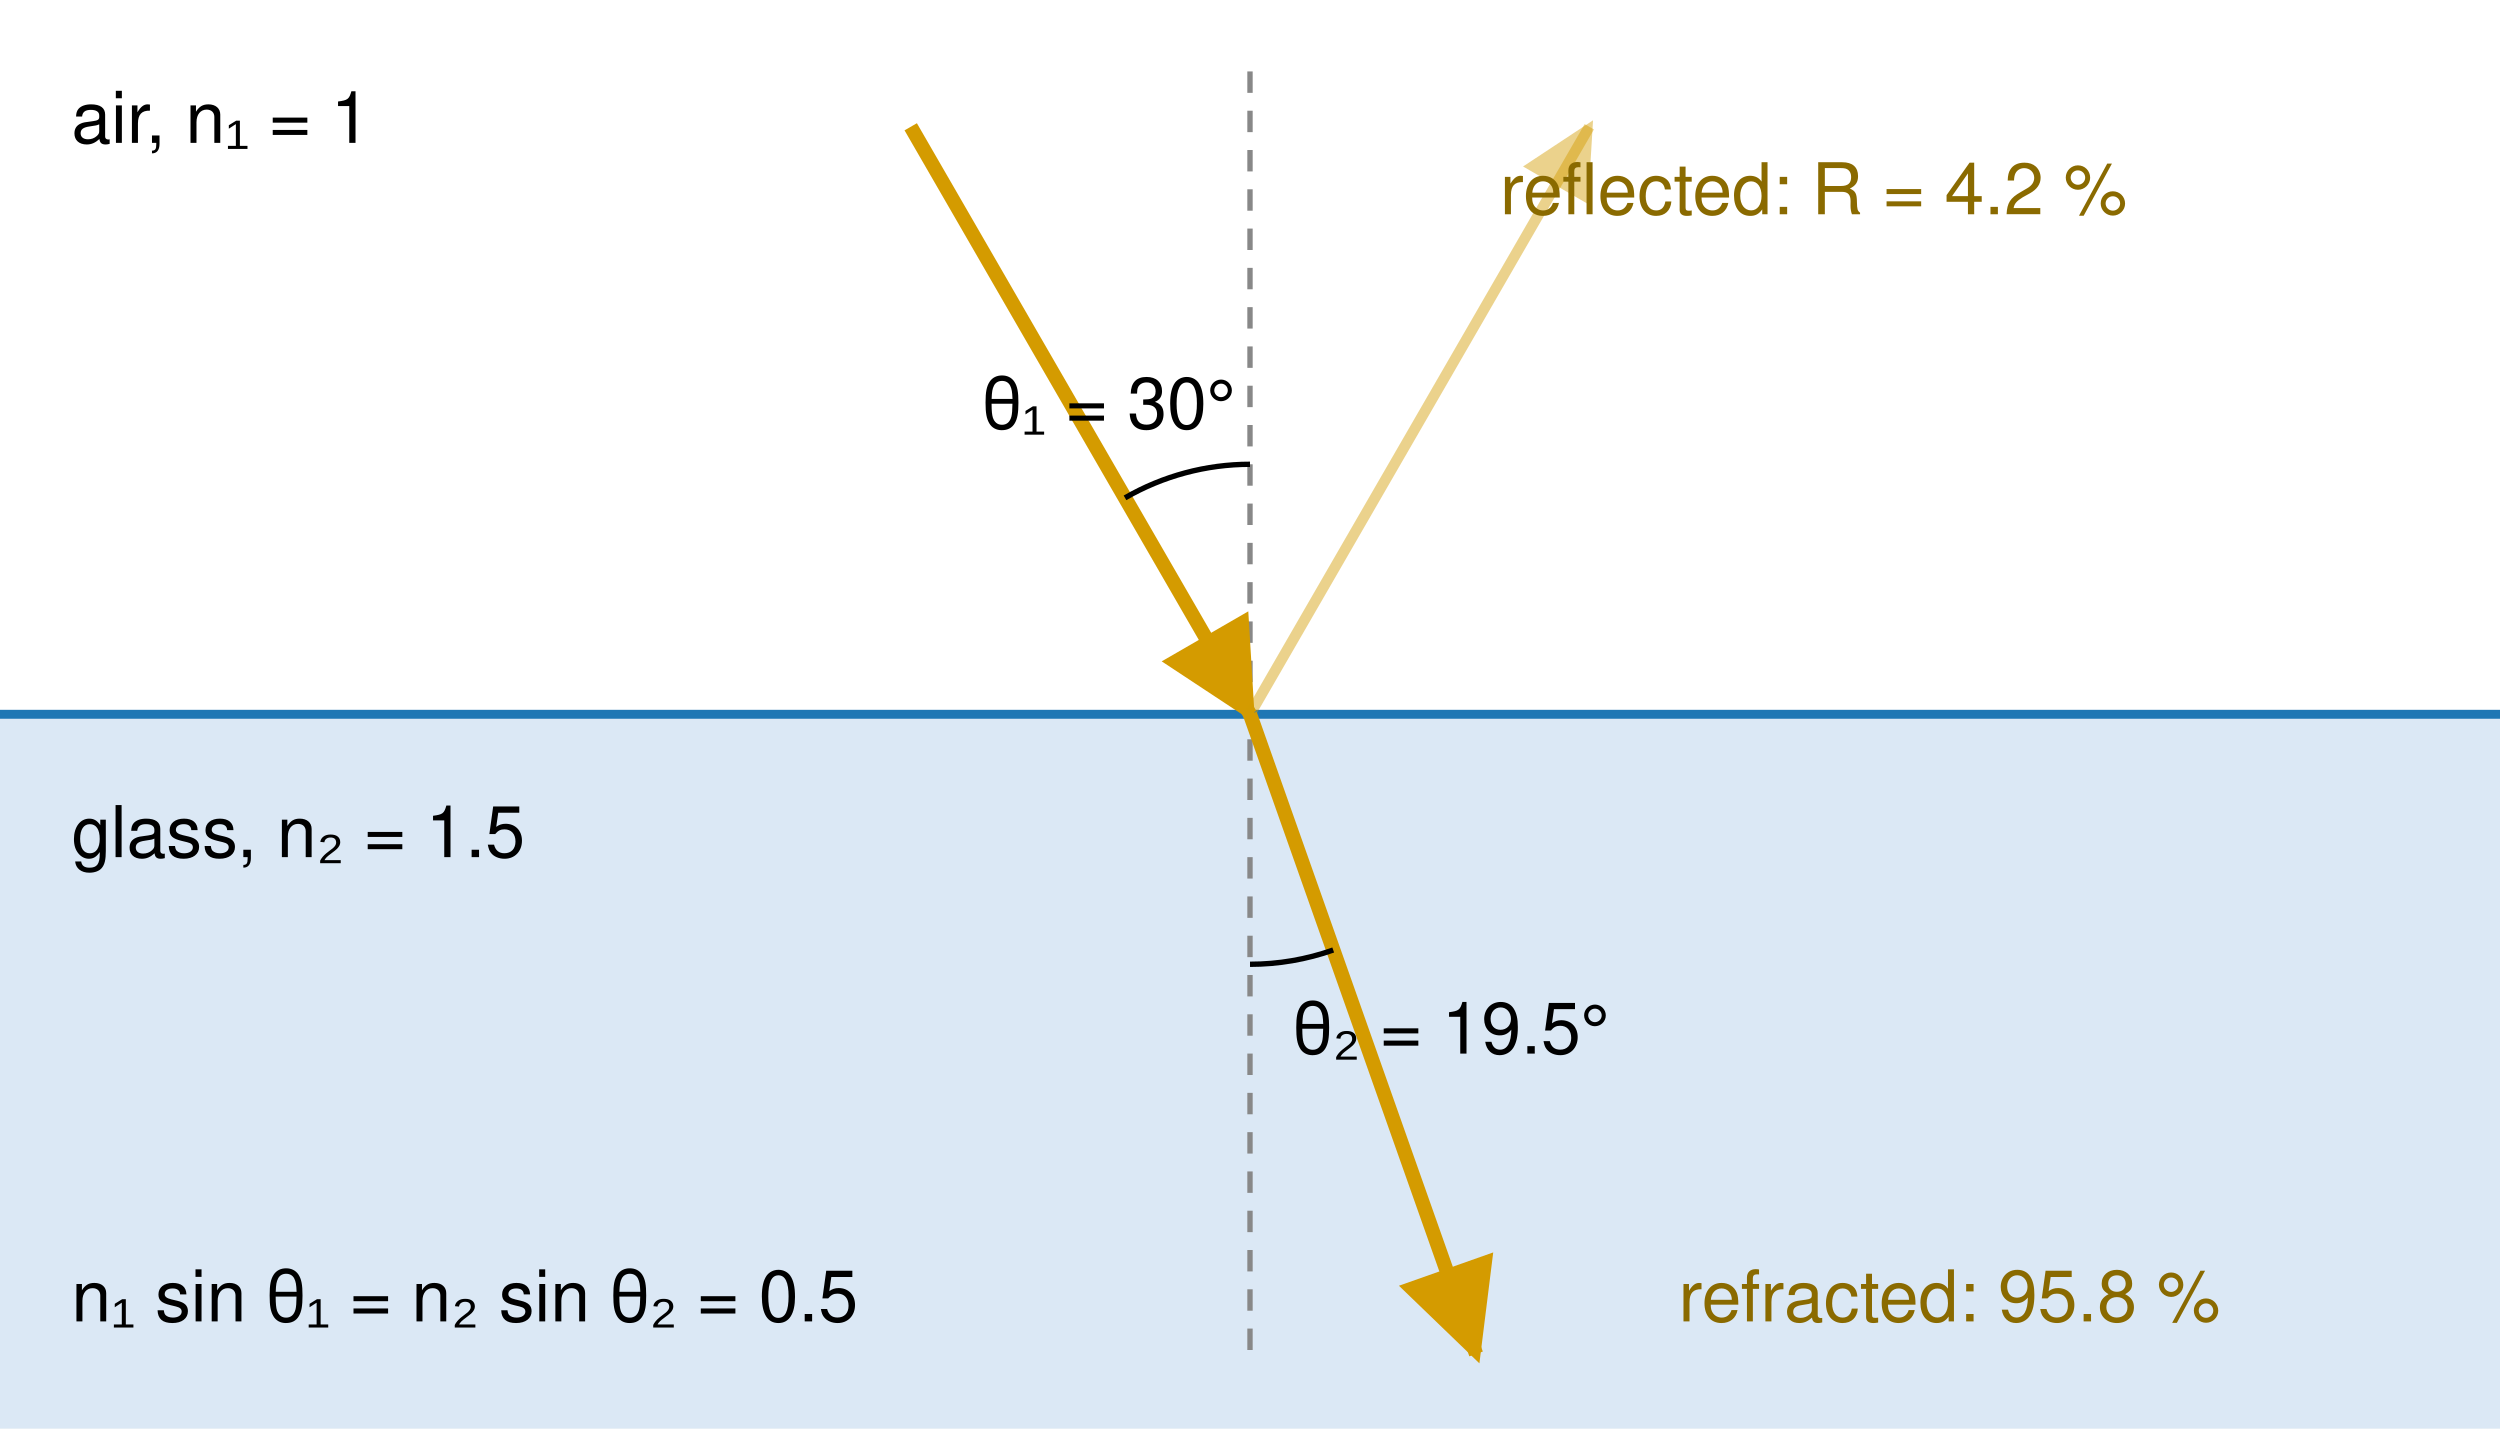
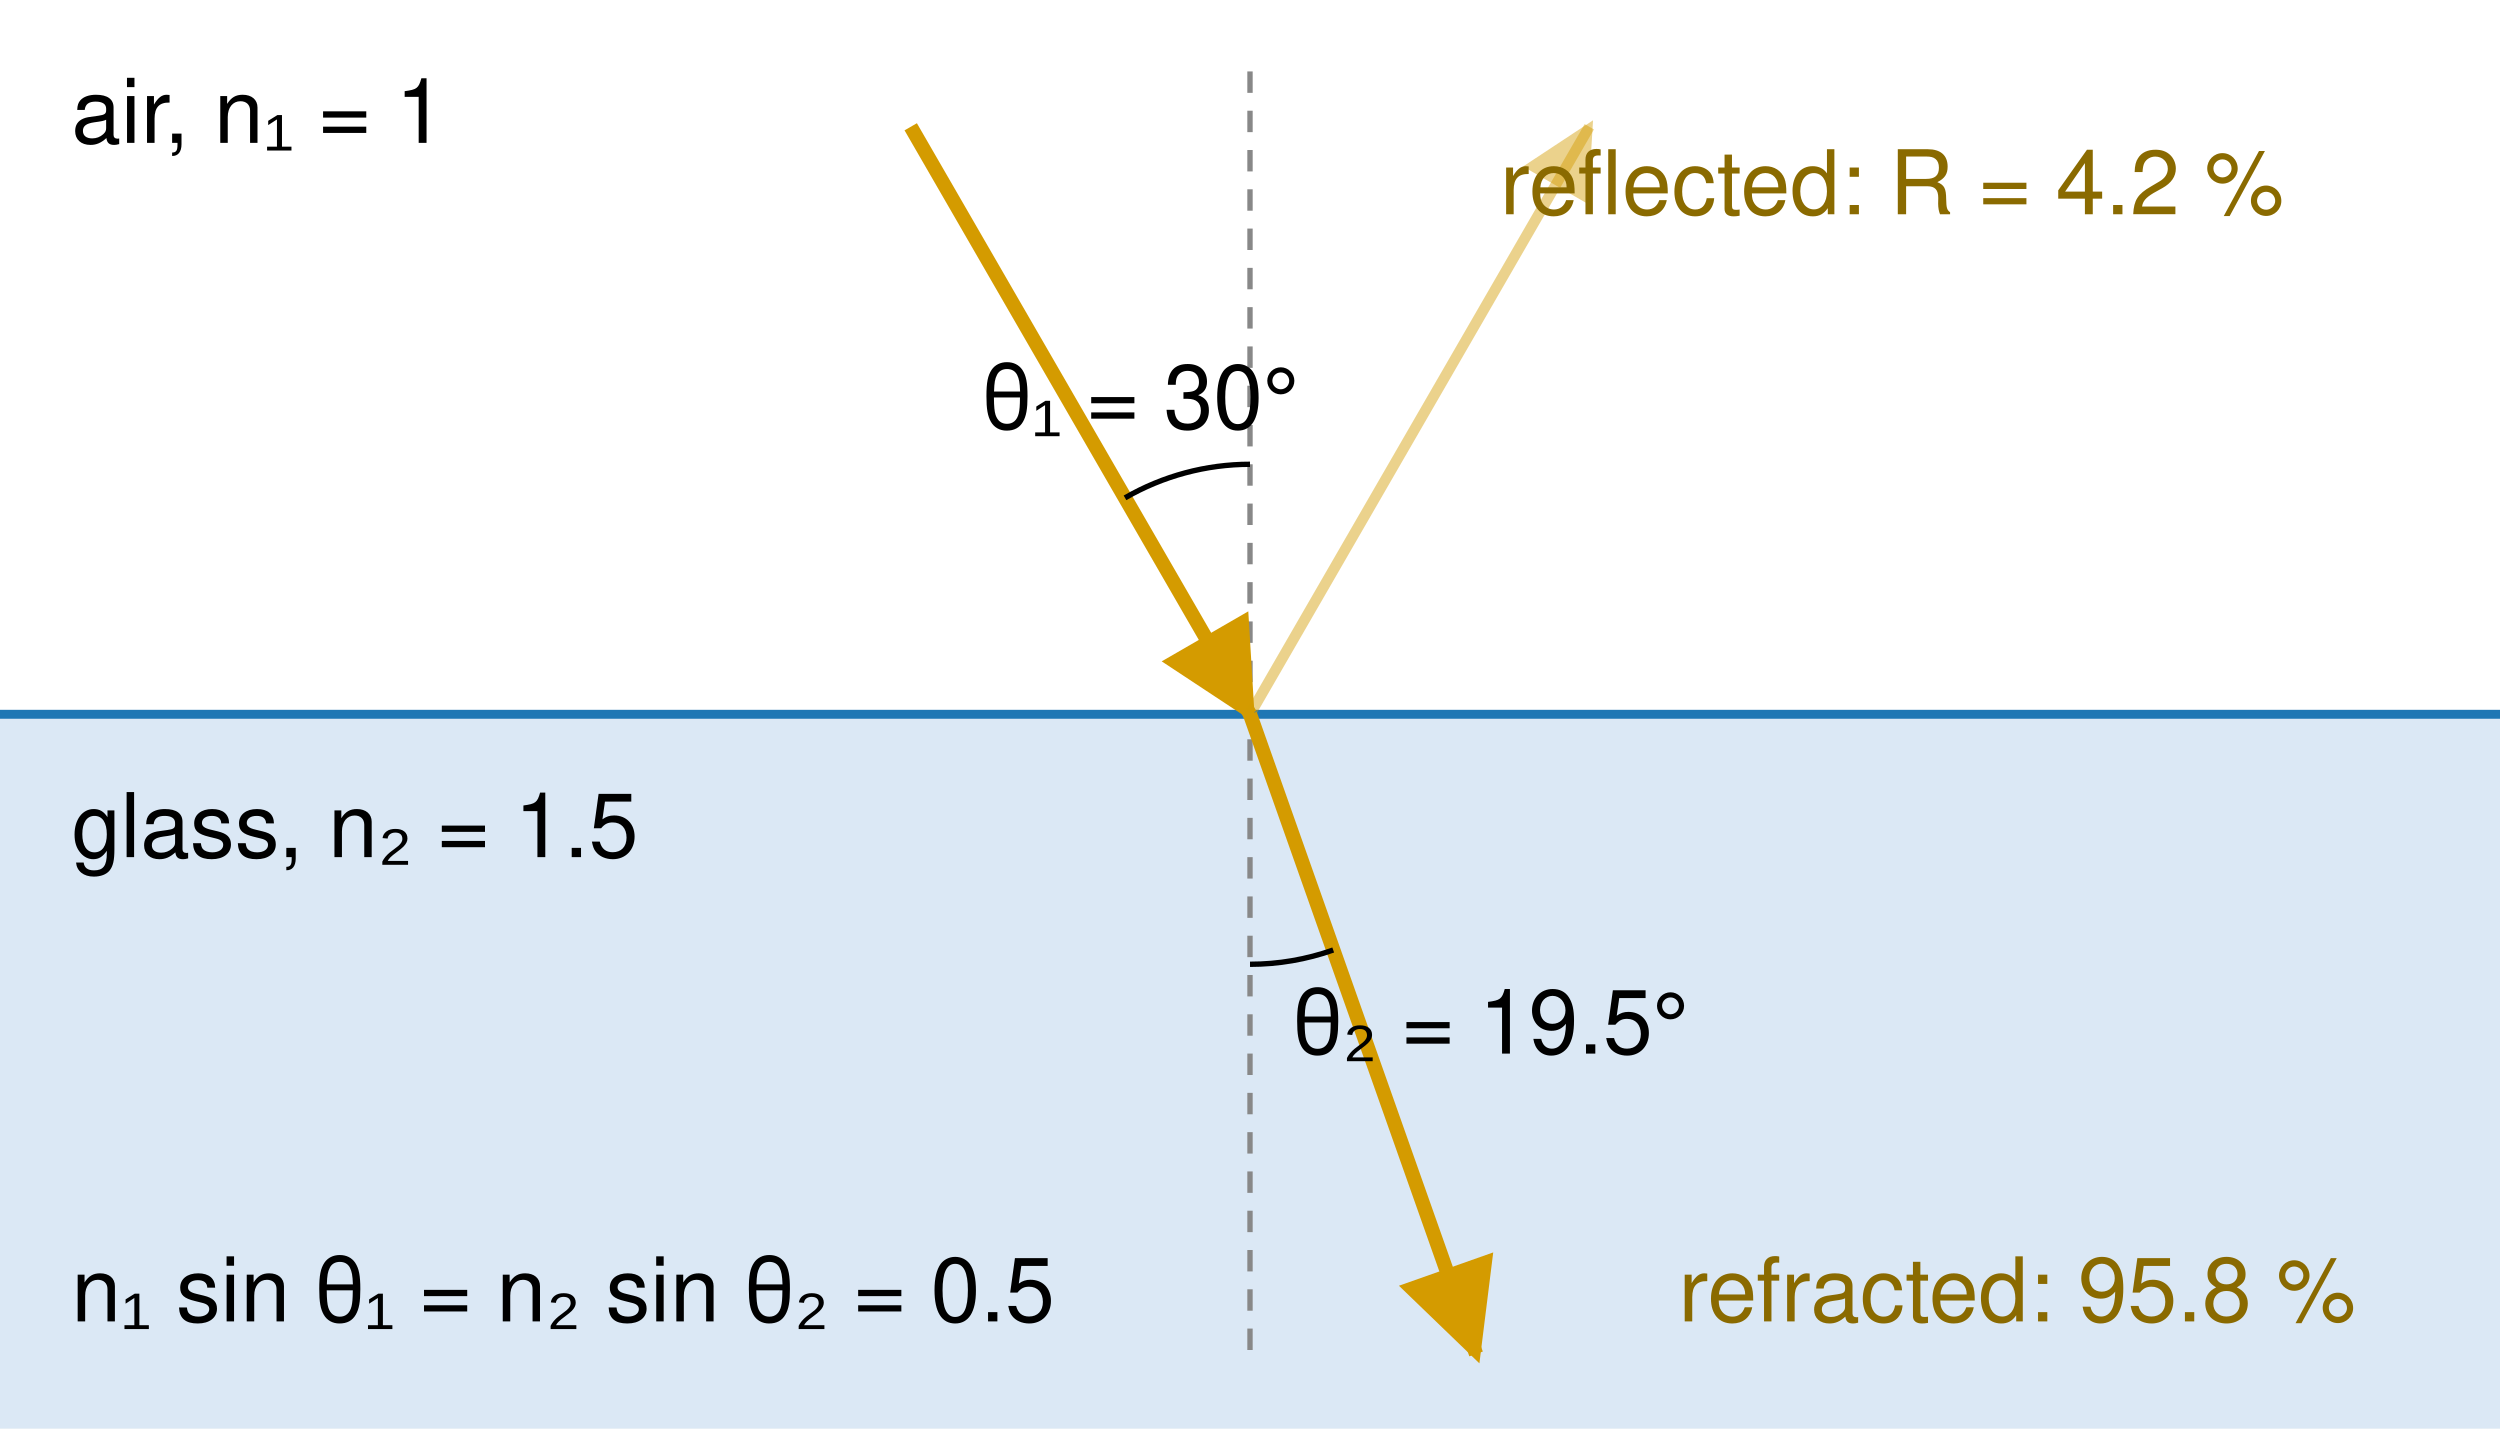
- <svg xmlns="http://www.w3.org/2000/svg" viewBox="0 0 700 400" width="700" height="400" font-family="system-ui, Helvetica, Arial, sans-serif" font-size="20">
+ <svg xmlns="http://www.w3.org/2000/svg" viewBox="0 0 700 400" width="700" height="400" font-family="system-ui, Helvetica, Arial, sans-serif" font-size="25">
  <rect width="700" height="400" fill="#fff" />
  <defs>
    <marker id="ah" viewBox="0 0 10 10" refX="9" refY="5" markerWidth="7" markerHeight="7" orient="auto-start-reverse">
      <path d="M0,0 L10,5 L0,10 z" fill="context-stroke" />
    </marker>
  </defs>
  <rect x="0" y="200" width="700" height="200" fill="#dbe8f5" />
  <line x1="0.0" y1="200.0" x2="700.0" y2="200.0" stroke="#1f77b4" stroke-width="2.5" />
  <line x1="350.0" y1="20.0" x2="350.0" y2="380.0" stroke="#888" stroke-width="1.5" stroke-dasharray="6 5" />
  <line x1="255.0" y1="35.5" x2="350.0" y2="200.0" stroke="#d49b00" stroke-width="4" marker-end="url(#ah)" />
  <line x1="350.0" y1="200.0" x2="445.0" y2="35.5" stroke="#d49b00" stroke-width="3" stroke-opacity="0.45" marker-end="url(#ah)" />
  <line x1="350.0" y1="200.0" x2="413.3" y2="379.1" stroke="#d49b00" stroke-width="4" marker-end="url(#ah)" />
  <path d="M315.0,139.4 A70,70 0 0 1 350.0,130.0" fill="none" stroke="#000" stroke-width="1.5" />
  <path d="M350.0,270.0 A70,70 0 0 0 373.3,266.0" fill="none" stroke="#000" stroke-width="1.5" />
  <text x="275.0" y="120.0">θ₁ = 30°</text>
  <text x="362.0" y="295.0">θ₂ = 19.5°</text>
  <text x="20.0" y="40.0">air, n₁ = 1</text>
  <text x="20.0" y="240.0">glass, n₂ = 1.5</text>
  <text x="420.0" y="60.0" fill="#8a6a00">reflected: R = 4.2 %</text>
  <text x="470.0" y="370.0" fill="#8a6a00">refracted: 95.8 %</text>
  <text x="20.0" y="370.0">n₁ sin θ₁ = n₂ sin θ₂ = 0.5</text>
</svg>
